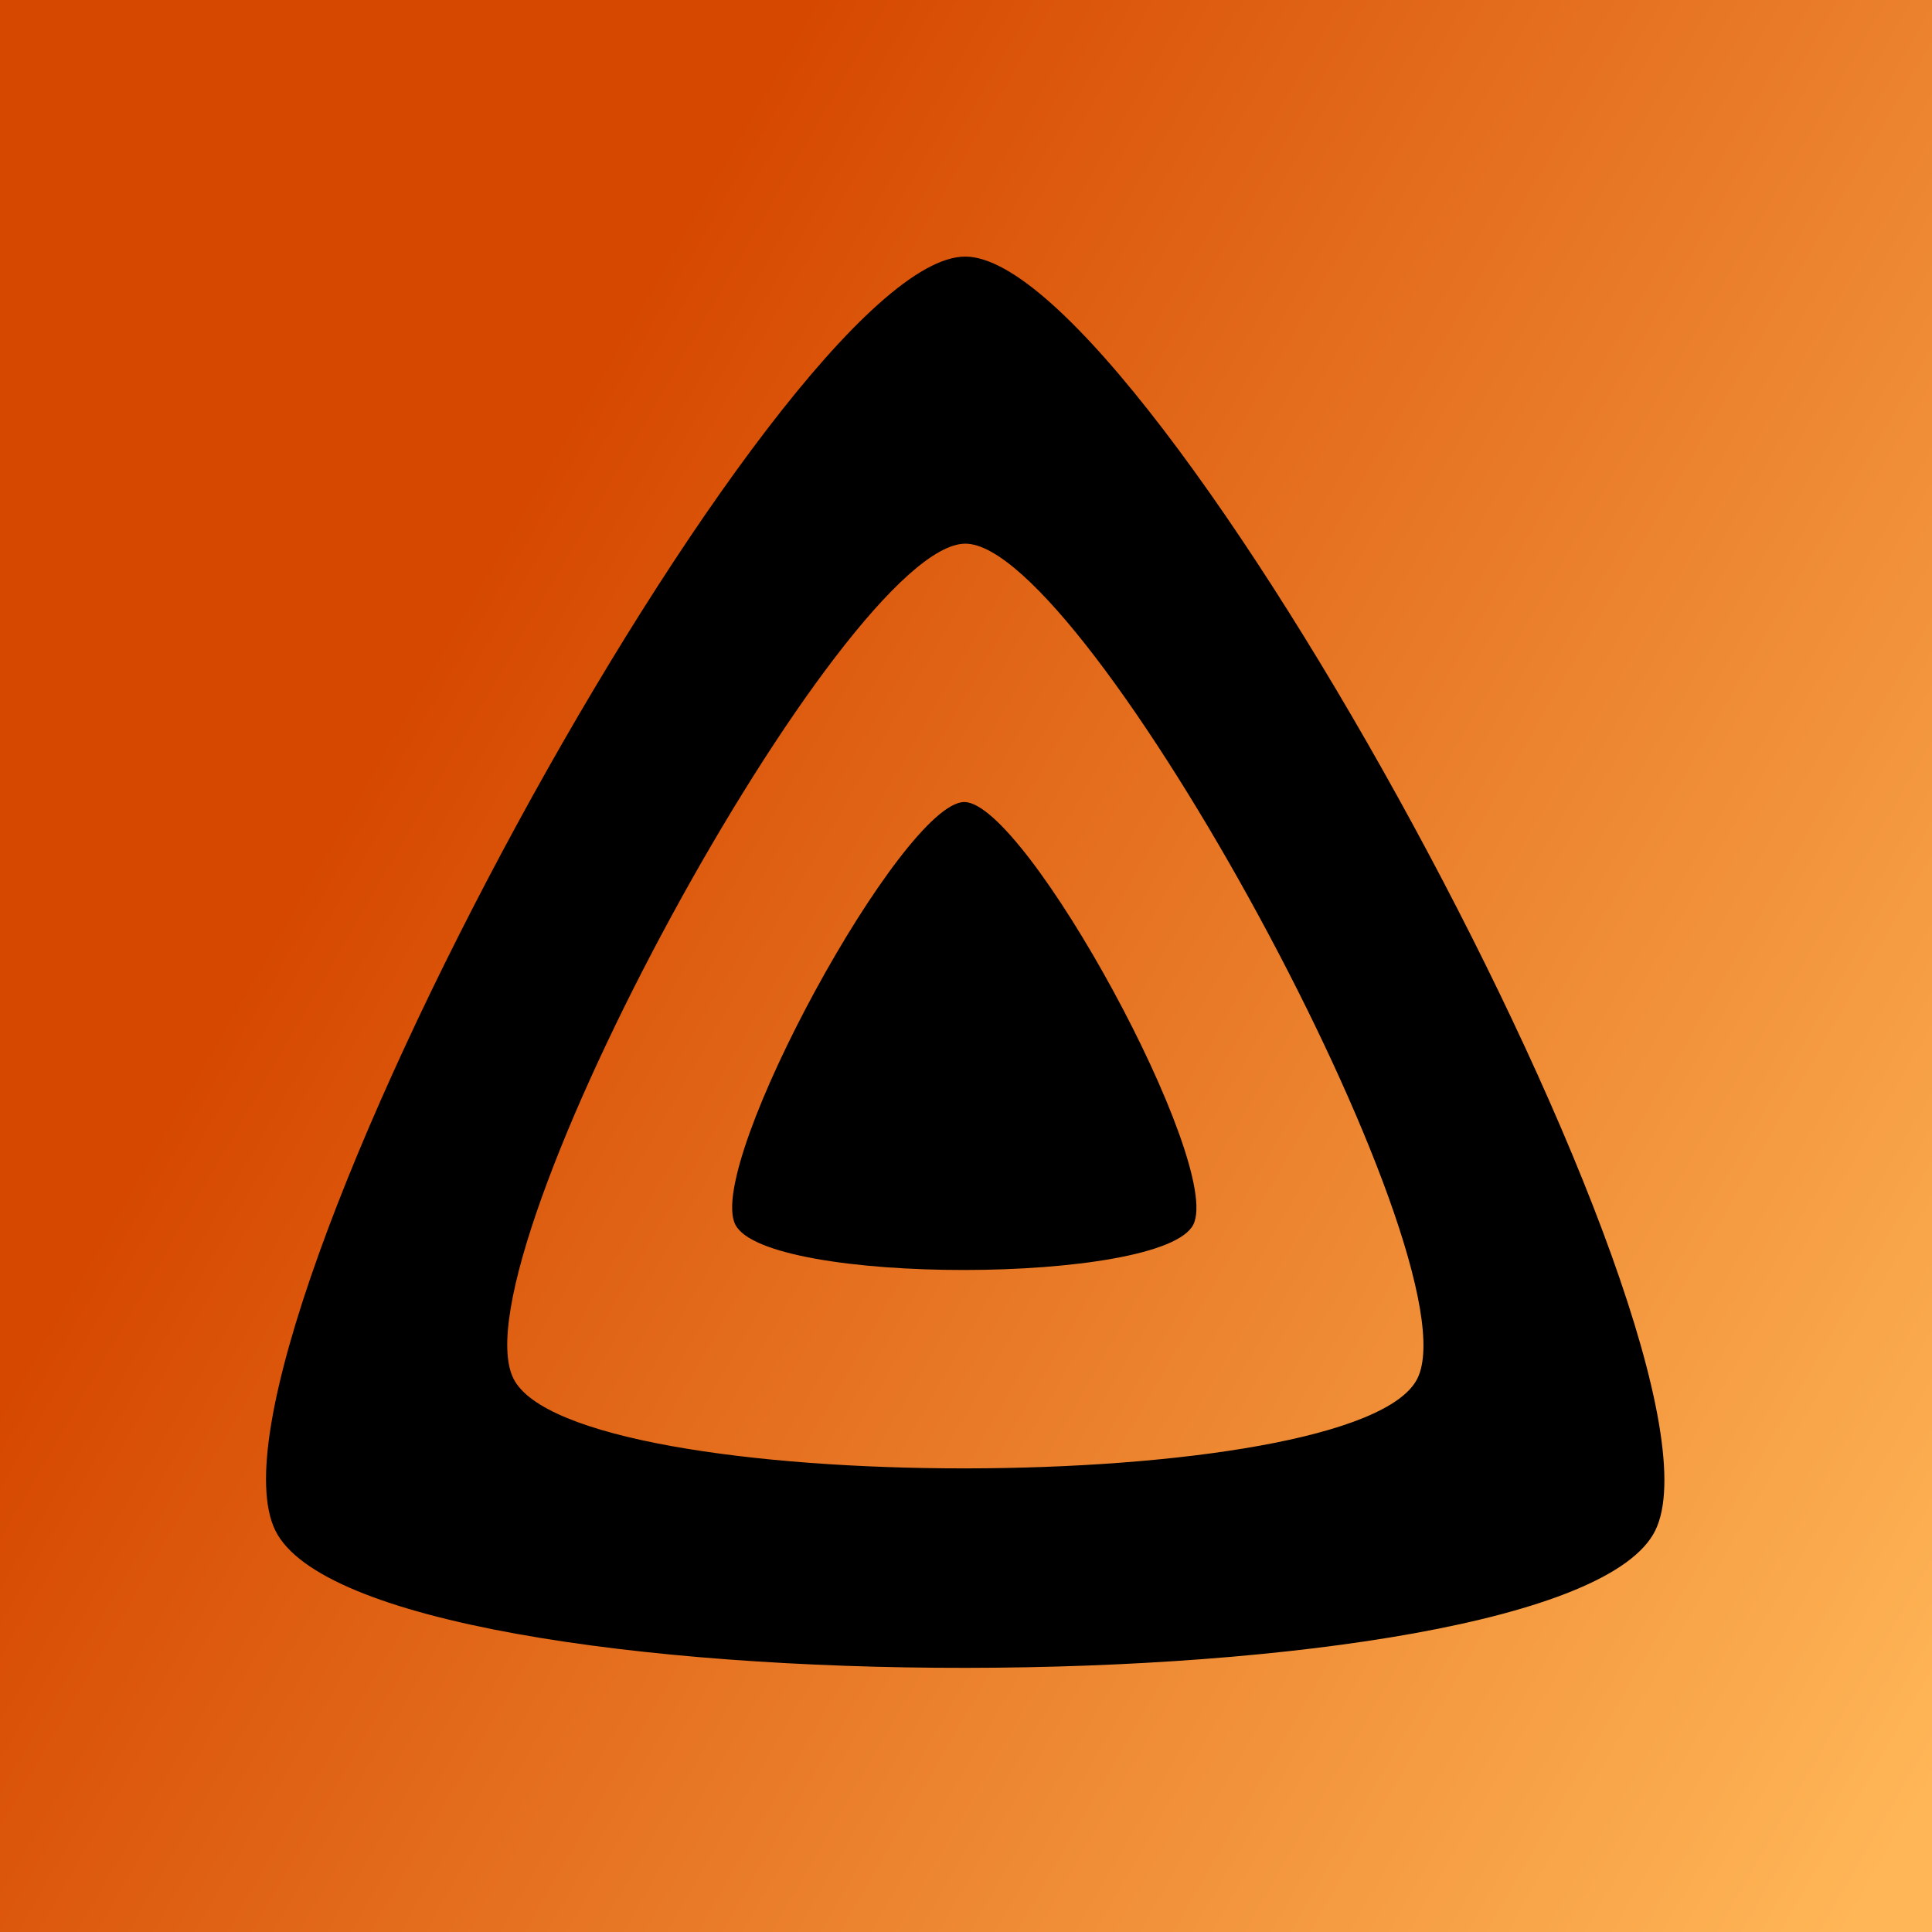
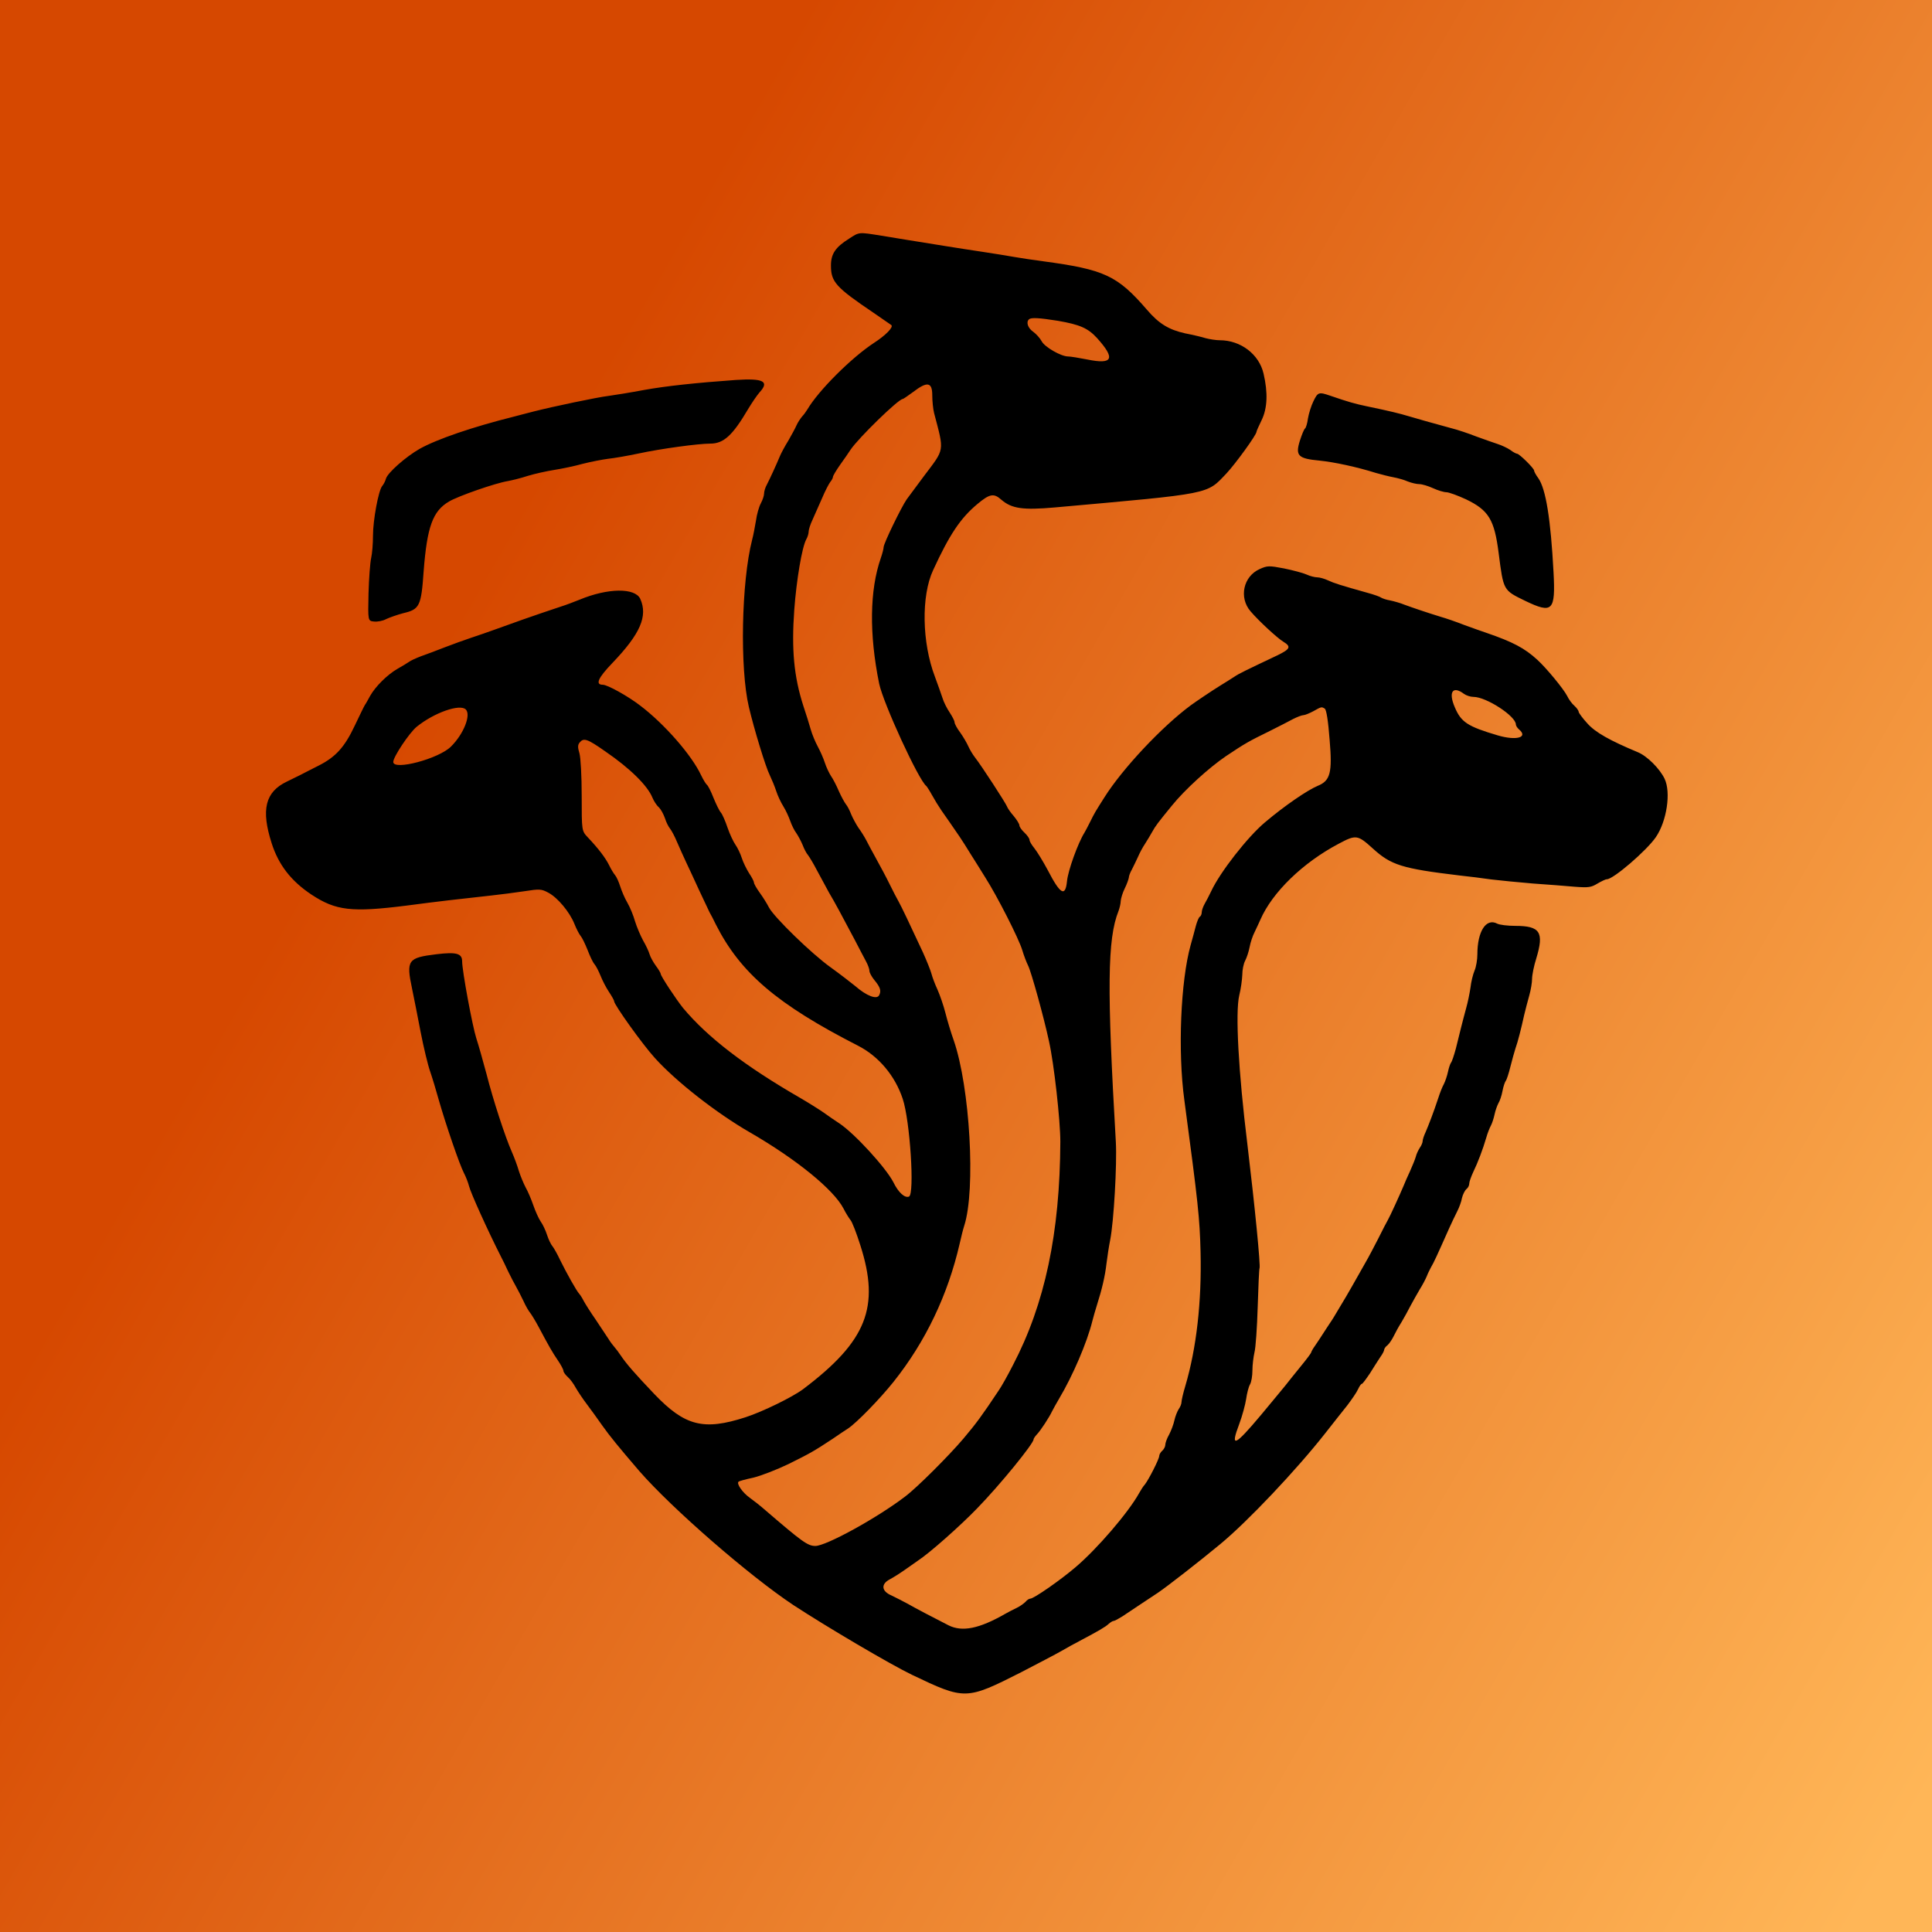
<svg xmlns="http://www.w3.org/2000/svg" width="1024px" height="1024px" viewBox="0 0 1024 1024" version="1.1">
  <defs>
    <linearGradient x1="18.683%" y1="40.826%" x2="101.598%" y2="88.697%" id="linearGradient-1">
      <stop stop-color="#D64800" offset="0%" />
      <stop stop-color="#FFB657" offset="100%" />
    </linearGradient>
  </defs>
  <g id="Inverted-Dark" stroke="none" stroke-width="1" fill="none" fill-rule="evenodd">
    <g id="AppIcon-invertedDark-orange" fill-rule="nonzero">
      <rect id="solid-background" fill="url(#linearGradient-1)" x="0" y="0" width="1024" height="1024" />
-       <path d="M511.582,136 C609.712,136 924.915,714.817 877.299,811.251 C829.684,907.686 194.101,908.811 145.96,811.251 C97.819,713.692 413.548,136 511.582,136 Z M511.678,288.156 C447.42,288.156 240.555,666.678 272.102,730.598 C303.649,794.518 720.072,793.811 751.269,730.598 C782.466,667.369 575.935,288.156 511.678,288.156 Z M511.11,425.091 C543.724,425.107 648.323,617.009 632.518,648.998 C616.713,680.987 405.682,681.341 389.701,648.998 C373.721,616.656 478.543,425.091 511.11,425.091 Z" id="Combined-Shape" fill="#000000" />
+       <path d="M449.97,126.53C442.78,131.04 440.42,134.59 440.42,140.71C440.42,149.41 442.89,152.20 463.08,165.84C468.02,169.28 472.21,172.18 472.42,172.29C473.71,173.36 469.41,177.76 463.08,181.84C451.16,189.68 433.76,207.08 427.96,216.96C427.31,218.04 426.02,219.86 425.06,220.83C424.20,221.91 422.80,223.95 422.16,225.45C421.51,226.95 419.58,230.50 417.86,233.50C416.04,236.40 414.10,240.06 413.46,241.56C411.31,246.72 407.98,253.91 406.48,256.81C405.62,258.31 404.97,260.46 404.97,261.64C404.97,262.72 404.22,264.97 403.25,266.80C402.29,268.52 401.11,272.71 400.68,275.93C400.14,279.15 399.28,283.77 398.64,286.13C392.94,308.36 392.08,354.23 396.92,374.74C399.71,386.55 405.83,406.64 407.98,410.83C409.05,413.08 410.67,416.95 411.42,419.31C412.17,421.67 413.89,425.33 415.18,427.37C416.47,429.41 418.08,432.95 418.83,435.10C419.58,437.25 420.98,440.15 422.05,441.54C423.02,442.94 424.52,445.73 425.38,447.77C426.13,449.81 427.42,452.28 428.28,453.25C429.03,454.22 431.18,457.76 433.01,461.31C434.83,464.74 437.73,470.01 439.34,473.01C442.67,478.60 445.79,484.50 453.09,498.25C455.35,502.66 458.03,507.70 459.00,509.53C459.96,511.25 460.82,513.61 460.82,514.58C460.82,515.54 462.00,517.69 463.40,519.41C466.62,523.28 467.16,525.21 465.98,527.47C464.80,529.94 459.32,527.90 453.30,522.63C451.05,520.81 445.25,516.30 440.31,512.75C430.21,505.56 410.24,486.12 407.55,480.96C406.58,479.03 404.44,475.59 402.72,473.23C401.00,470.86 399.60,468.39 399.60,467.75C399.60,467.11 398.42,464.85 397.03,462.81C395.74,460.77 393.91,457.12 393.16,454.75C392.41,452.39 390.90,449.28 389.83,447.77C388.76,446.27 386.82,442.19 385.64,438.75C384.46,435.21 382.85,431.56 382.10,430.70C381.24,429.73 379.52,426.19 378.12,422.75C376.83,419.42 375.22,416.30 374.69,415.98C374.15,415.55 372.75,413.30 371.57,410.83C366.63,400.30 352.35,383.87 339.35,373.99C332.80,368.94 321.95,362.93 319.48,362.93C315.40,362.93 316.90,359.38 324.64,351.33C339.46,335.86 343.43,326.52 339.35,317.39C336.56,311.48 322.27,311.59 307.24,317.82C304.55,318.89 300.15,320.61 297.36,321.47C294.46,322.43 289.94,323.94 287.15,324.90C282.32,326.52 274.05,329.42 261.59,333.93C258.69,335.00 253.32,336.83 249.78,338.01C246.23,339.19 240.00,341.44 235.81,343.06C231.73,344.67 226.04,346.81 223.25,347.78C220.46,348.86 217.56,350.14 216.80,350.79C216.05,351.33 213.26,353.04 210.57,354.55C205.20,357.66 198.97,363.89 196.18,368.83C195.22,370.55 194.03,372.81 193.39,373.67C192.85,374.52 190.49,379.47 188.02,384.62C182.65,396.01 177.92,401.27 168.69,405.89C164.82,407.82 160.52,410.07 159.02,410.83C157.52,411.58 154.40,413.08 152.04,414.26C140.55,419.74 138.29,429.19 143.98,446.91C147.64,458.41 154.30,467.00 165.14,474.19C178.03,482.68 186.41,483.65 215.41,479.99C232.38,477.74 243.87,476.45 260.52,474.62C265.24,474.09 273.08,473.12 277.92,472.37C286.08,471.08 286.94,471.19 290.59,473.12C295.53,475.70 301.97,483.43 304.44,489.66C305.52,492.35 307.02,495.25 307.77,496.10C308.53,496.96 310.14,500.29 311.43,503.52C312.61,506.63 314.22,510.07 315.08,511.03C315.94,512.00 317.33,514.79 318.30,517.16C319.27,519.63 321.20,523.38 322.70,525.64C324.21,527.90 325.50,530.15 325.50,530.69C325.50,532.51 340.53,553.56 347.19,560.87C358.47,573.33 379.73,589.97 397.46,600.18C422.16,614.46 441.92,630.57 447.08,640.56C448.26,642.92 449.97,645.61 450.73,646.58C451.59,647.43 453.95,653.56 455.99,660.00C466.51,692.76 459.43,710.80 425.70,736.26C420.12,740.45 404.11,748.29 395.09,751.19C372.86,758.38 362.98,755.80 346.76,738.83C336.24,727.77 332.05,722.94 328.93,718.32C327.97,716.82 326.46,714.88 325.71,714.02C324.96,713.17 323.45,711.23 322.49,709.62C321.52,708.12 318.41,703.50 315.72,699.42C312.93,695.44 310.14,690.93 309.38,689.54C308.63,688.03 307.56,686.31 307.02,685.78C305.41,683.95 300.15,674.50 296.93,667.95C295.42,664.73 293.49,661.29 292.74,660.43C291.99,659.57 290.70,656.89 289.94,654.52C289.19,652.16 287.69,648.94 286.51,647.33C285.43,645.72 283.72,641.85 282.64,638.74C281.57,635.62 279.74,631.32 278.56,629.28C277.49,627.24 275.88,623.38 275.02,620.69C274.26,618.01 272.55,613.39 271.26,610.49C267.71,602.43 261.38,583.10 257.83,569.14C256.01,562.37 253.64,553.89 252.46,550.34C250.42,544.01 244.94,514.58 244.94,509.53C244.94,505.34 241.94,504.48 231.30,505.77C216.16,507.60 215.19,508.89 218.41,524.03C219.27,528.43 221.42,538.74 222.93,546.91C224.54,555.18 226.79,564.52 227.97,567.85C229.15,571.29 231.20,578.05 232.59,583.10C236.24,595.88 243.55,617.25 245.91,621.77C246.98,623.81 248.17,626.92 248.59,628.64C249.45,632.18 258.37,651.95 265.67,666.34C266.32,667.52 267.93,670.85 269.32,673.86C270.72,676.76 272.65,680.41 273.51,681.91C274.37,683.41 276.09,686.74 277.38,689.43C278.56,692.11 280.28,695.01 281.03,695.87C281.78,696.84 283.82,700.17 285.54,703.39C290.91,713.49 292.74,716.71 295.74,721.11C297.36,723.48 298.64,725.95 298.64,726.59C298.64,727.24 299.61,728.63 300.90,729.81C302.19,730.89 304.12,733.57 305.20,735.61C306.38,737.65 308.96,741.52 311.00,744.20C313.04,746.89 316.69,751.94 319.16,755.48C323.35,761.39 327.86,766.87 338.81,779.65C356.32,799.73 397.24,835.28 420.55,850.75C438.27,862.35 471.99,882.22 483.38,887.69C511.52,901.12 512.05,901.12 541.48,886.19C550.40,881.57 559.85,876.63 562.64,875.02C565.43,873.41 569.62,871.05 571.98,869.87C582.51,864.28 585.84,862.35 587.56,860.74C588.52,859.88 589.71,859.13 590.24,859.13C590.78,859.13 592.93,857.94 594.97,856.66C598.41,854.29 607.32,848.49 613.87,844.09C618.49,840.97 635.35,827.87 646.63,818.53C661.24,806.50 687.12,779.11 702.48,759.56C706.56,754.41 711.82,747.64 714.19,744.74C716.44,741.73 719.02,738.08 719.77,736.36C720.52,734.75 721.38,733.46 721.81,733.46C722.24,733.46 724.07,730.89 726.11,727.88C728.04,724.76 730.51,720.90 731.58,719.29C732.77,717.68 733.63,715.96 733.63,715.42C733.63,714.88 734.38,713.70 735.45,712.95C736.42,712.09 737.81,709.94 738.67,708.22C739.53,706.40 741.36,703.07 742.86,700.71C744.26,698.34 746.41,694.48 747.59,692.11C748.88,689.75 751.02,685.88 752.42,683.52C753.92,681.16 755.54,678.04 756.18,676.54C756.72,675.04 757.79,673.00 758.33,671.92C760.05,669.02 761.55,665.69 768.10,650.98C769.39,648.19 771.22,644.21 772.29,642.17C773.36,640.13 774.55,636.91 774.87,634.98C775.30,633.15 776.37,631.00 777.23,630.25C778.09,629.61 778.73,628.32 778.73,627.35C778.73,626.38 779.70,623.70 780.78,621.34C783.25,616.29 785.93,609.20 787.76,602.97C788.40,600.61 789.58,597.71 790.23,596.53C790.87,595.34 791.73,592.66 792.16,590.62C792.59,588.58 793.56,585.89 794.20,584.71C794.95,583.53 795.92,580.63 796.35,578.27C796.78,575.90 797.64,573.43 798.07,572.90C798.60,572.25 799.68,568.92 800.54,565.38C801.40,561.83 802.69,557.43 803.22,555.71C804.51,552.17 806.23,545.29 807.84,537.99C808.49,535.31 809.67,530.69 810.53,527.68C811.39,524.67 812.03,520.70 812.03,518.77C812.03,516.83 813.00,511.89 814.28,507.92C818.47,494.06 816.33,490.73 803.12,490.73C799.03,490.73 794.85,490.20 793.56,489.55C787.65,486.44 783.03,493.63 783.03,505.88C783.03,508.56 782.39,512.54 781.53,514.47C780.67,516.51 779.70,520.48 779.38,523.49C778.95,526.39 777.98,531.23 777.12,534.23C776.37,537.13 775.08,541.75 774.44,544.44C773.79,547.12 772.51,552.17 771.65,555.71C770.68,559.26 769.61,562.59 769.07,563.23C768.64,563.77 767.89,566.02 767.46,568.06C767.03,570.10 766.06,573.00 765.31,574.51C764.45,576.01 763.16,579.34 762.30,582.03C759.83,589.54 757.25,596.20 755.64,599.96C754.78,601.79 754.03,603.94 754.03,604.80C754.03,605.55 753.39,607.16 752.53,608.34C751.78,609.52 750.70,611.67 750.38,613.17C749.95,614.68 748.55,618.01 747.37,620.69C746.08,623.38 744.58,626.92 743.83,628.75C741.79,633.58 736.74,644.64 735.67,646.47C735.13,647.33 732.77,651.95 730.40,656.67C727.93,661.40 725.57,666.02 725.03,666.87C724.50,667.73 722.24,671.82 719.99,675.79C717.73,679.76 714.83,684.92 713.54,687.07C712.25,689.21 710.10,692.76 708.92,694.80C707.74,696.84 705.92,699.85 704.84,701.35C703.87,702.85 702.05,705.54 700.98,707.26C699.90,708.98 698.08,711.66 697.00,713.27C695.82,714.88 694.96,716.49 694.96,716.82C694.96,717.14 692.49,720.47 689.48,724.12C686.48,727.77 682.82,732.39 681.21,734.43C679.60,736.36 673.80,743.45 668.32,750.00C654.36,766.65 651.89,767.73 656.83,754.73C658.44,750.43 660.05,744.42 660.48,741.52C660.91,738.51 661.77,735.08 662.52,733.79C663.28,732.50 663.81,729.17 663.81,726.27C663.81,723.48 664.35,719.18 664.89,716.82C665.53,714.45 666.28,703.61 666.61,692.65C666.93,681.80 667.36,672.57 667.57,672.24C668.22,671.17 665.10,639.49 661.13,606.41C656.40,568.06 654.68,536.60 656.83,527.57C657.69,524.14 658.34,519.30 658.44,516.73C658.44,514.15 659.09,510.82 659.95,509.21C660.81,507.60 661.88,504.27 662.31,502.01C662.74,499.65 663.92,496.00 665.00,493.96C665.96,491.92 667.36,489.02 668.00,487.51C674.34,472.91 690.56,457.22 709.46,447.24C718.70,442.30 719.56,442.40 727.61,449.71C737.28,458.51 742.97,460.34 773.36,463.99C778.41,464.53 786.15,465.49 790.55,466.14C794.95,466.68 804.94,467.64 812.57,468.29C820.30,468.82 830.18,469.58 834.80,470.01C841.99,470.54 843.39,470.33 846.72,468.29C848.76,467.11 850.91,466.03 851.66,466.03C855.10,466.03 872.82,450.78 877.65,443.69C883.45,435.21 885.71,419.96 882.27,412.76C879.69,407.39 873.03,400.73 868.09,398.69C853.16,392.46 845.54,388.16 841.35,383.44C838.88,380.75 836.84,377.96 836.73,377.32C836.73,376.67 835.77,375.28 834.48,374.09C833.19,373.02 831.47,370.66 830.61,368.83C828.68,365.07 819.55,354.01 814.82,349.71C808.16,343.59 801.93,340.26 787.86,335.43C785.50,334.68 780.24,332.74 776.05,331.24C771.97,329.63 766.38,327.70 763.70,326.95C755.97,324.58 748.45,322.00 744.37,320.50C742.33,319.64 738.89,318.68 736.85,318.25C734.81,317.92 732.66,317.17 732.01,316.74C731.48,316.31 728.26,315.13 725.03,314.27C710.53,310.19 707.10,309.12 703.87,307.61C702.05,306.75 699.47,306.00 698.18,306.00C696.89,306.00 694.32,305.36 692.49,304.50C690.56,303.64 685.19,302.24 680.57,301.28C672.62,299.77 671.76,299.77 667.68,301.60C658.98,305.46 656.51,316.74 662.85,324.05C667.04,328.99 677.13,338.33 680.25,340.16C684.44,342.73 683.90,344.02 677.02,347.35C660.27,355.30 656.62,357.02 654.15,358.74C652.64,359.70 649.31,361.85 646.63,363.46C642.12,366.25 633.53,372.05 631.06,373.88C615.70,385.26 594.97,407.39 585.41,422.53C580.58,430.16 580.04,431.02 577.89,435.42C576.71,437.78 575.31,440.47 574.78,441.33C571.34,446.81 566.08,461.41 565.54,467.00C564.68,475.59 562.00,474.09 555.34,461.20C552.87,456.58 549.64,451.32 548.25,449.60C546.85,447.88 545.67,445.95 545.67,445.20C545.67,444.44 544.49,442.73 542.99,441.33C541.48,439.93 540.30,438.21 540.30,437.46C540.30,436.71 538.90,434.46 537.29,432.52C535.57,430.59 533.96,428.23 533.64,427.26C532.89,425.43 520.32,405.99 516.78,401.48C515.60,399.98 513.99,397.29 513.24,395.58C512.48,393.86 510.55,390.53 508.94,388.27C507.22,386.02 505.93,383.55 505.93,382.79C505.93,382.04 504.75,379.79 503.35,377.64C501.96,375.60 500.13,372.05 499.49,369.80C498.74,367.44 496.91,362.50 495.51,358.63C488.64,340.59 488.21,315.88 494.55,302.24C503.25,283.34 509.05,274.64 518.07,267.12C524.62,261.64 526.77,261.32 530.74,264.87C536.22,269.59 542.13,270.45 559.10,268.95C642.98,261.43 639.33,262.18 650.07,250.90C654.79,245.86 665.96,230.50 665.96,228.89C665.96,228.46 667.25,225.66 668.65,222.76C671.76,216.43 672.08,208.16 669.72,198.06C667.36,187.75 657.58,180.34 646.52,180.34C644.48,180.34 641.15,179.80 639.11,179.27C637.07,178.62 632.13,177.44 628.16,176.69C619.56,174.76 614.30,171.64 607.96,164.23C592.18,145.97 585.41,142.86 552.65,138.45C547.93,137.81 541.16,136.84 537.62,136.20C534.07,135.55 526.55,134.37 520.97,133.51C515.38,132.65 506.68,131.36 501.64,130.51C481.66,127.28 476.07,126.42 467.16,124.92C455.02,122.99 455.56,122.88 449.97,126.53ZM560.71,170.03C572.41,172.07 576.60,173.90 581.44,179.16C591.32,190.11 589.92,193.34 576.28,190.54C571.88,189.68 567.37,188.93 566.08,188.93C562.43,188.93 553.73,183.99 552.11,180.88C551.26,179.27 549.22,177.01 547.60,175.83C544.81,173.90 543.74,170.78 545.35,169.28C546.42,168.20 550.61,168.42 560.71,170.03ZM494.12,209.45C494.12,212.56 494.55,216.75 495.08,218.90C500.56,239.84 500.88,237.48 489.50,252.62C485.85,257.56 481.87,262.93 480.58,264.65C477.68,268.84 468.34,288.07 468.34,290.00C468.34,290.75 467.70,293.33 466.84,295.80C460.93,312.77 460.61,335.97 465.98,362.39C468.23,372.91 486.92,413.62 491.00,416.63C491.32,416.95 492.72,419.10 494.01,421.46C495.30,423.82 497.55,427.47 498.95,429.51C501.85,433.60 504.64,437.68 508.62,443.48C510.01,445.52 512.59,449.60 514.42,452.61C516.24,455.51 519.79,461.09 522.15,464.96C528.59,475.05 539.98,497.50 541.80,503.52C542.66,506.42 544.06,510.07 544.92,511.79C546.53,514.90 553.30,539.28 555.98,551.85C558.67,563.77 562.00,593.95 562.00,605.12C561.78,653.56 553.83,691.15 536.86,723.58C534.07,729.06 530.63,735.18 529.24,737.12C520.22,750.65 517.53,754.30 510.66,762.46C503.03,771.48 485.85,788.67 479.62,793.29C464.69,804.67 437.84,819.39 432.15,819.39C428.06,819.39 425.06,817.13 405.08,799.95C403.15,798.23 399.60,795.44 397.35,793.82C393.59,791.14 390.26,786.41 391.44,785.34C391.66,785.02 395.20,784.05 399.28,783.19C403.25,782.23 411.63,779.00 417.86,776.00C429.35,770.30 431.29,769.23 441.38,762.57C444.50,760.42 448.15,757.95 449.55,757.09C454.16,753.98 466.41,741.41 473.60,732.39C490.57,711.12 502.39,686.31 508.62,659.25C509.37,655.92 510.44,651.52 511.09,649.58C517.21,630.47 514.09,576.23 505.50,551.42C504.00,547.23 502.07,540.78 501.10,536.92C500.13,533.05 498.20,527.47 496.91,524.57C495.51,521.56 494.12,517.80 493.69,516.08C493.26,514.47 491.22,509.31 489.18,504.80C482.09,489.55 477.79,480.53 476.29,477.85C475.43,476.34 473.28,472.26 471.56,468.72C469.84,465.17 466.62,459.16 464.47,455.29C462.33,451.42 459.86,446.81 459.00,445.09C458.03,443.26 456.20,440.36 454.92,438.64C453.73,436.82 452.02,433.70 451.16,431.66C450.40,429.62 449.12,427.15 448.36,426.29C447.61,425.33 445.89,422.21 444.60,419.31C443.32,416.30 441.49,412.76 440.42,411.26C439.45,409.75 437.95,406.64 437.19,404.28C436.44,401.91 434.72,398.05 433.43,395.68C432.15,393.32 430.43,389.24 429.68,386.55C428.92,383.87 427.21,378.28 425.81,374.20C420.76,358.52 419.47,344.24 420.98,323.19C422.16,307.29 425.06,290.11 427.31,285.92C428.06,284.63 428.60,282.80 428.60,281.73C428.60,280.76 429.46,277.97 430.64,275.50C431.72,273.03 433.97,267.98 435.69,264.11C437.30,260.25 439.34,256.38 440.09,255.41C440.85,254.56 441.49,253.27 441.49,252.73C441.49,252.19 443.21,249.29 445.25,246.39C447.40,243.39 449.87,239.84 450.83,238.34C455.02,232.11 476.18,211.49 478.44,211.49C478.76,211.49 481.23,209.77 484.02,207.73C491.43,202.04 494.12,202.47 494.12,209.45ZM775.94,367.76C777.12,368.62 779.38,369.37 780.99,369.37C787.76,369.37 803.44,379.57 803.44,383.98C803.44,384.62 804.19,385.80 805.05,386.55C810.20,390.85 803.76,392.68 793.88,389.78C777.88,385.05 774.44,382.79 771.11,374.95C767.56,366.79 769.93,363.25 775.94,367.76ZM246.88,376.03C249.78,378.93 245.69,389.13 239.04,395.68C232.70,402.13 208.43,408.57 208.43,403.85C208.43,401.16 216.91,388.49 220.78,385.26C230.01,377.75 243.76,372.91 246.88,376.03ZM702.16,375.60C703.02,376.14 703.98,382.15 704.73,392.14C706.24,409.65 705.06,413.83 698.40,416.52C692.81,418.88 680.89,427.04 670.47,435.85C661.34,443.48 646.63,462.27 641.90,472.48C640.94,474.52 639.43,477.42 638.57,478.92C637.71,480.42 636.96,482.46 636.96,483.43C636.96,484.40 636.53,485.58 635.89,485.90C635.35,486.22 634.39,488.59 633.74,491.06C633.10,493.53 631.92,497.93 631.06,500.94C625.79,519.84 624.18,557.11 627.73,583.10C635.03,637.66 635.89,645.72 636.32,663.55C636.96,689.86 634.17,714.56 628.26,734.54C627.08,738.40 626.22,742.27 626.22,743.13C626.22,744.10 625.58,745.71 624.72,746.89C623.97,748.07 622.89,750.76 622.46,752.80C622.03,754.84 620.75,758.27 619.67,760.32C618.49,762.36 617.63,764.83 617.63,765.79C617.63,766.76 616.88,768.16 616.02,768.91C615.16,769.66 614.41,770.95 614.41,771.70C614.41,773.31 608.82,784.27 606.78,786.84C606.03,787.60 604.74,789.64 603.78,791.35C598.08,801.67 581.44,821.00 570.05,830.66C562.00,837.54 547.93,847.31 546.10,847.31C545.46,847.31 544.27,848.06 543.52,849.03C542.66,849.89 540.62,851.39 538.80,852.25C536.97,853.11 534.29,854.51 532.78,855.37C518.93,863.31 510.01,865.03 502.82,861.49C493.15,856.55 485.74,852.68 481.23,850.10C478.54,848.60 474.57,846.67 472.42,845.59C467.16,843.34 466.84,839.58 471.56,837.11C473.39,836.14 476.83,833.99 479.40,832.17C481.87,830.45 485.10,828.19 486.60,827.12C492.83,823.04 509.15,808.54 517.85,799.52C529.99,787.06 547.82,765.15 547.82,762.89C547.82,762.46 548.57,761.39 549.43,760.42C551.47,758.38 556.20,751.08 557.59,748.07C558.24,746.78 559.85,743.88 561.24,741.52C568.55,729.28 576.17,711.55 578.97,700.17C579.50,698.13 580.58,694.26 581.44,691.58C584.01,683.52 585.73,676.33 586.48,669.56C586.91,666.02 587.77,660.43 588.42,657.21C590.35,647.43 592.07,617.15 591.42,605.33C586.70,523.92 586.91,497.72 592.82,482.89C593.46,481.18 594.00,478.81 594.00,477.52C594.11,476.23 594.97,473.23 596.15,470.86C597.33,468.50 598.19,465.92 598.30,465.17C598.30,464.31 599.05,462.38 599.91,460.88C600.77,459.27 602.16,456.26 603.13,454.22C603.99,452.18 605.71,448.95 606.89,447.24C608.07,445.41 609.79,442.51 610.76,440.79C612.48,437.68 613.55,436.28 621.17,426.94C627.94,418.56 640.83,406.85 649.85,400.73C660.16,393.86 661.67,393.00 673.27,387.31C677.78,385.05 683.25,382.26 685.40,381.08C687.55,380.00 690.02,379.04 690.88,379.04C691.63,379.04 693.99,378.07 696.03,376.99C700.44,374.52 700.44,374.52 702.16,375.60ZM320.98,398.37C333.98,407.28 343.22,416.41 345.79,422.75C346.55,424.57 348.05,426.94 349.23,427.90C350.31,428.98 351.70,431.56 352.45,433.70C353.10,435.85 354.39,438.32 355.14,439.18C355.89,440.15 357.61,443.26 358.79,446.16C360.08,449.17 362.23,453.90 363.62,456.90C365.02,459.80 368.13,466.57 370.60,471.94C373.07,477.20 375.54,482.46 376.08,483.54C376.73,484.61 378.23,487.51 379.41,489.98C392.41,515.65 411.85,532.30 454.70,554.21C465.66,559.79 474.36,570.10 478.44,582.35C482.30,593.73 484.88,633.04 481.77,634.22C479.51,635.08 476.18,632.08 473.50,626.60C469.52,618.87 452.98,600.82 444.93,595.45C442.78,594.06 439.02,591.48 436.66,589.76C434.19,588.04 428.71,584.60 424.31,582.03C394.88,565.06 375.12,549.91 362.01,534.23C358.47,529.83 350.20,517.37 350.20,516.19C350.20,515.76 349.02,513.72 347.62,511.89C346.22,509.96 344.72,507.27 344.29,505.77C343.86,504.27 342.36,501.04 340.85,498.47C339.46,495.89 337.52,491.38 336.56,488.26C335.70,485.15 333.87,480.75 332.48,478.38C331.08,476.02 329.47,472.15 328.72,469.79C327.97,467.43 326.78,464.74 326.03,463.88C325.28,463.02 323.78,460.55 322.81,458.51C320.88,454.65 317.23,449.81 311.53,443.80C308.31,440.36 308.31,440.36 308.31,421.89C308.31,411.15 307.77,401.70 307.13,399.33C306.16,396.11 306.16,394.82 307.24,393.53C309.38,390.96 311.21,391.49 320.98,398.37ZM389.94,201.39C368.78,202.90 352.99,204.61 341.61,206.65C334.19,208.05 325.50,209.45 322.27,209.88C316.80,210.52 293.17,215.46 283.07,218.04C280.71,218.68 275.88,219.86 272.33,220.83C250.42,226.31 231.63,232.75 222.39,237.91C215.09,242.10 205.53,250.47 204.56,253.70C204.24,254.99 203.27,256.81 202.52,257.67C200.59,260.14 197.69,275.61 197.69,283.98C197.69,288.17 197.26,293.44 196.72,295.80C196.18,298.16 195.54,306.65 195.32,314.59C195.00,329.09 195.00,329.09 198.22,329.42C200.05,329.63 202.95,329.09 204.67,328.13C206.49,327.27 210.47,325.87 213.69,325.01C222.39,322.97 223.25,321.36 224.54,302.78C226.36,279.15 229.37,270.88 237.96,265.83C242.80,262.93 262.56,256.06 269.11,254.99C271.47,254.56 276.30,253.37 279.85,252.19C283.39,251.12 289.62,249.72 293.70,249.08C297.79,248.43 304.55,247.04 308.74,245.86C312.93,244.78 319.05,243.60 322.27,243.17C325.50,242.85 332.80,241.56 338.38,240.38C350.31,237.80 370.17,235.12 376.51,235.12C383.60,235.12 388.33,230.71 396.49,216.86C398.42,213.64 401.11,209.66 402.50,208.05C407.98,202.14 404.76,200.42 389.94,201.39ZM696.14,212.67C694.96,215.03 693.67,219.22 693.24,221.80C692.92,224.38 692.17,226.74 691.74,227.06C691.20,227.38 690.02,230.28 688.95,233.61C686.48,241.56 687.98,243.06 699.47,244.14C706.99,244.89 719.13,247.47 729.33,250.69C732.01,251.44 736.10,252.52 738.46,252.94C740.82,253.37 744.26,254.34 746.19,255.20C748.12,255.95 750.81,256.60 752.31,256.60C753.71,256.60 756.93,257.56 759.51,258.74C762.09,259.93 765.31,260.89 766.60,260.89C767.89,260.89 772.61,262.61 777.02,264.65C789.05,270.45 792.05,275.39 794.31,293.11C796.89,313.09 796.67,312.77 808.38,318.46C822.88,325.44 824.49,323.83 823.41,303.42C821.91,275.07 819.33,259.17 815.36,253.48C814.07,251.76 813.10,249.94 813.10,249.40C813.10,248.22 805.26,240.49 804.08,240.49C803.65,240.49 801.93,239.63 800.43,238.45C798.82,237.37 795.81,235.98 793.77,235.33C791.73,234.69 786.68,232.86 782.49,231.36C778.41,229.75 772.61,227.81 769.61,227.06C757.04,223.62 752.10,222.23 747.05,220.72C741.68,219.11 736.85,217.93 724.50,215.35C718.27,214.06 714.51,212.99 705.16,209.77C698.93,207.62 698.50,207.84 696.14,212.67Z" id="Combined-Shape" fill="#000000" />
    </g>
  </g>
</svg>
